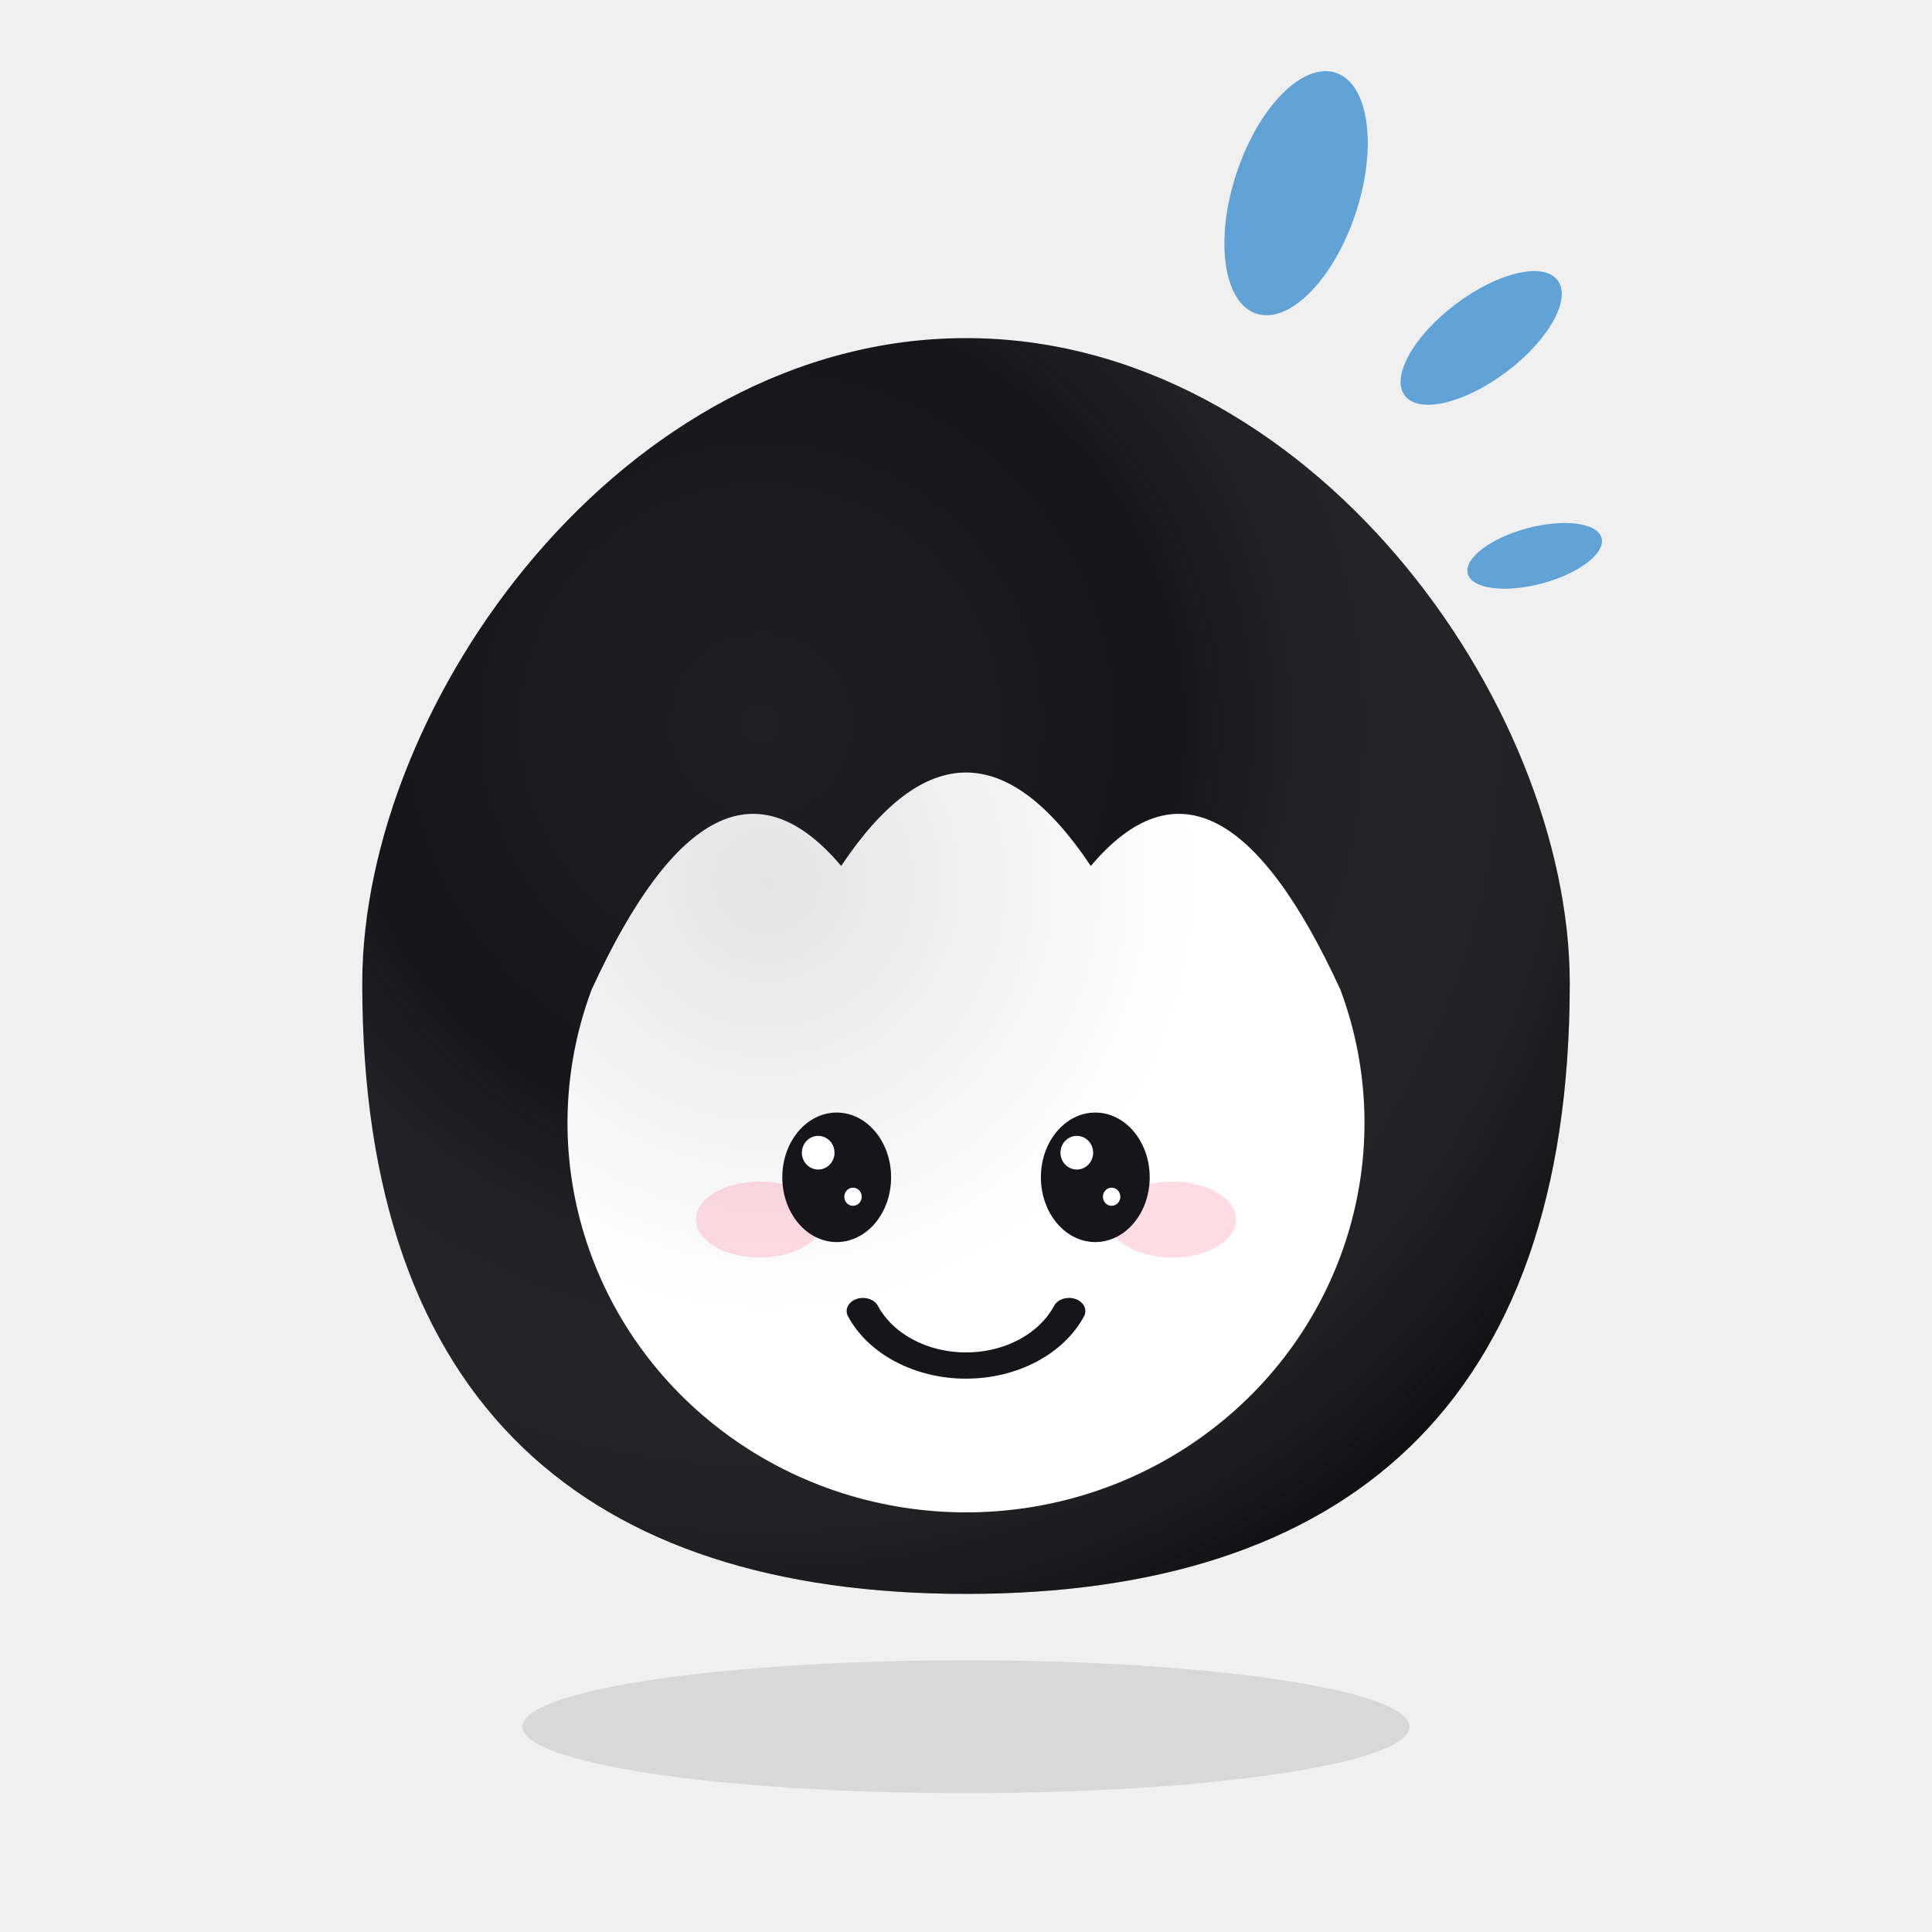
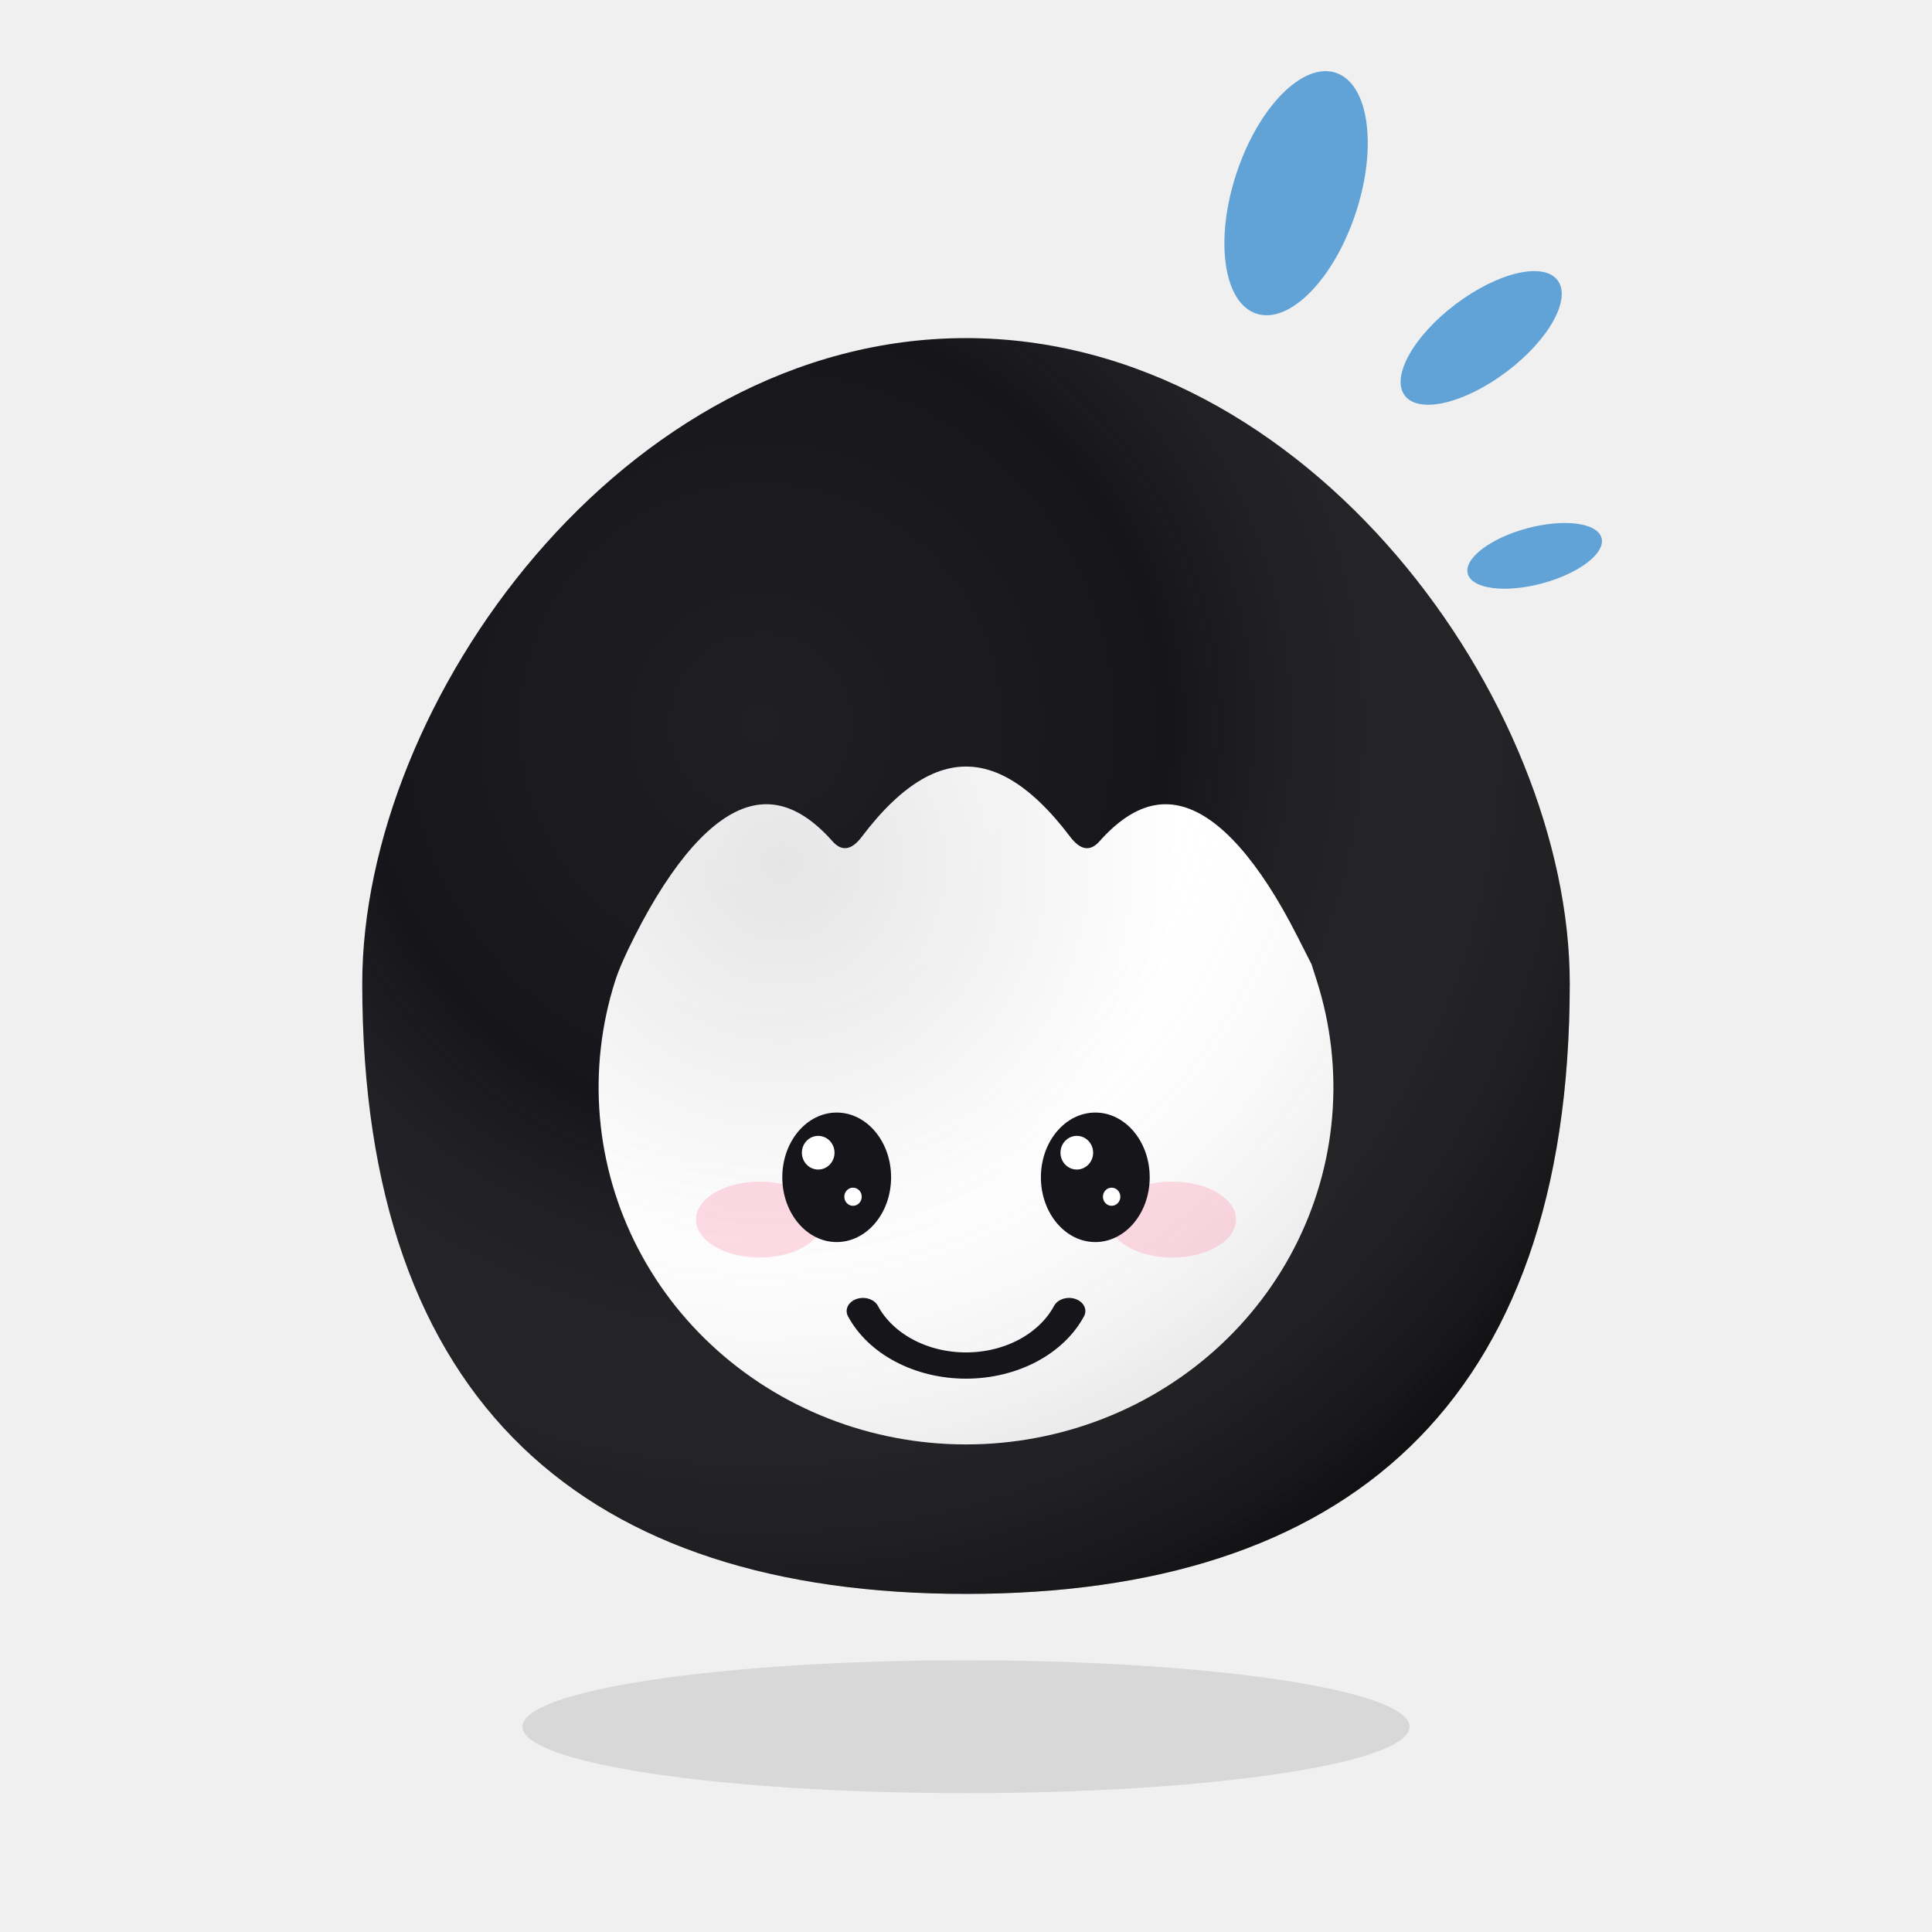
<svg xmlns="http://www.w3.org/2000/svg" width="320" height="320" viewBox="0 0 320 320">
  <defs>
    <radialGradient id="bg0" gradientUnits="userSpaceOnUse" cx="-34" cy="-40" r="162" fx="-34" fy="-40">
      <stop offset="0" stop-color="rgba(255,255,255,0.043)" />
      <stop offset="0.42" stop-color="rgba(255,255,255,0)" />
      <stop offset="1" stop-color="rgba(0,0,0,0.272)" />
    </radialGradient>
    <clipPath id="bc1">
      <path d="M0 -102.44C55.94 -102.44 98.5 -43.025 98.5 2.868C98.5 71.708 61.733 102.44 0 102.44C-61.733 102.44 -98.5 71.708 -98.5 2.868C-98.5 -43.025 -55.94 -102.44 0 -102.44Z" transform="matrix(1 0 0 1 160 160)" />
    </clipPath>
    <clipPath id="bc2">
-       <path d="M62.02 3.941C71.993 30.718 62.802 60.717 39.412 77.734C16.023 94.75 -16.023 94.75 -39.412 77.734C-62.802 60.717 -71.993 30.718 -62.02 3.941Q-41.346 -41.061 -20.673 -16.567Q0 -47.525 20.673 -16.567Q41.346 -41.061 62.02 3.941Z" transform="matrix(1 0 0 1 160 160)" />
+       <path d="M57.232 -0.282Q57.232 -0.282 58.102 2.448Q58.973 5.179 59.571 7.978Q60.169 10.777 60.488 13.618Q60.808 16.459 60.847 19.315Q60.885 22.171 60.642 25.016Q60.399 27.861 59.876 30.668Q59.353 33.475 58.556 36.219Q57.76 38.962 56.696 41.616Q55.632 44.27 54.312 46.81Q52.992 49.35 51.428 51.753Q49.864 54.156 48.07 56.4Q46.277 58.644 44.271 60.709Q42.266 62.774 40.067 64.641Q37.867 66.509 35.495 68.161Q33.123 69.814 30.599 71.238Q28.076 72.662 25.424 73.844Q22.773 75.026 20.018 75.956Q17.263 76.887 14.43 77.557Q11.597 78.227 8.711 78.632Q5.825 79.036 2.912 79.172Q0 79.307 -2.912 79.172Q-5.825 79.036 -8.711 78.632Q-11.597 78.227 -14.43 77.557Q-17.263 76.887 -20.018 75.956Q-22.773 75.026 -25.424 73.844Q-28.076 72.662 -30.599 71.238Q-33.123 69.814 -35.495 68.161Q-37.867 66.509 -40.067 64.641Q-42.266 62.774 -44.271 60.709Q-46.277 58.644 -48.07 56.4Q-49.864 54.156 -51.428 51.753Q-52.992 49.35 -54.312 46.81Q-55.632 44.27 -56.696 41.616Q-57.76 38.962 -58.556 36.219Q-59.353 33.475 -59.876 30.668Q-60.399 27.861 -60.642 25.016Q-60.885 22.171 -60.847 19.315Q-60.808 16.459 -60.488 13.618Q-60.169 10.777 -59.571 7.978Q-58.973 5.179 -58.102 2.448Q-57.232 -0.282 -54.856 -4.965Q-52.481 -9.648 -50.067 -13.357Q-47.653 -17.065 -45.257 -19.758Q-42.86 -22.45 -40.506 -24.114Q-38.153 -25.778 -35.843 -26.41Q-33.534 -27.041 -31.252 -26.627Q-28.97 -26.212 -26.691 -24.725Q-24.411 -23.239 -22.102 -20.642Q-19.794 -18.046 -17.254 -21.404Q-14.713 -24.761 -12.224 -27.135Q-9.735 -29.509 -7.289 -30.92Q-4.844 -32.331 -2.422 -32.799Q0 -33.267 2.422 -32.799Q4.844 -32.331 7.289 -30.92Q9.735 -29.509 12.224 -27.135Q14.713 -24.761 17.254 -21.404Q19.794 -18.046 22.102 -20.642Q24.411 -23.239 26.691 -24.725Q28.97 -26.212 31.252 -26.627Q33.534 -27.041 35.843 -26.41Q38.153 -25.778 40.506 -24.114Q42.86 -22.45 45.257 -19.758Q47.653 -17.065 50.067 -13.357Q52.481 -9.648 54.856 -4.965Q57.232 -0.282 57.232 -0.282Z" transform="matrix(1 0 0 1 160 160)" />
    </clipPath>
-     <radialGradient id="bg1" gradientUnits="userSpaceOnUse" cx="-33" cy="-13.987" r="119.318" fx="-33" fy="-13.987">
+     <radialGradient id="bg1" gradientUnits="userSpaceOnUse" cx="-30.461" cy="-16.899" r="109.864" fx="-30.461" fy="-16.899">
      <stop offset="0" stop-color="rgba(0,0,0,0.109)" />
      <stop offset="0.6" stop-color="rgba(0,0,0,0)" />
    </radialGradient>
-     <clipPath id="bc3">
-       <path d="M62.02 3.941C71.993 30.718 62.802 60.717 39.412 77.734C16.023 94.75 -16.023 94.75 -39.412 77.734C-62.802 60.717 -71.993 30.718 -62.02 3.941Q-41.346 -41.061 -20.673 -16.567Q0 -47.525 20.673 -16.567Q41.346 -41.061 62.02 3.941Z" transform="matrix(1 0 0 1 160 160)" />
-     </clipPath>
-     <clipPath id="bc4">
-       <path d="M62.02 3.941C71.993 30.718 62.802 60.717 39.412 77.734C16.023 94.75 -16.023 94.75 -39.412 77.734C-62.802 60.717 -71.993 30.718 -62.02 3.941Q-41.346 -41.061 -20.673 -16.567Q0 -47.525 20.673 -16.567Q41.346 -41.061 62.02 3.941Z" transform="matrix(1 0 0 1 160 160)" />
-     </clipPath>
+     <radialGradient id="bg2" gradientUnits="userSpaceOnUse" cx="-34" cy="-40" r="162" fx="-34" fy="-40">
+       <stop offset="0" stop-color="rgba(255,255,255,0.1)" />
+       <stop offset="0.42" stop-color="rgba(255,255,255,0)" />
+       <stop offset="1" stop-color="rgba(0,0,0,0.2)" />
+     </radialGradient>
  </defs>
  <path d="M73.467 126C73.467 132.075 40.575 137 0 137C-40.575 137 -73.467 132.075 -73.467 126C-73.467 119.925 -40.575 115 0 115C40.575 115 73.467 119.925 73.467 126" fill="rgba(22,22,26,0.13)" fill-opacity="0.857" transform="matrix(1 0 0 1 160 160)" />
  <path d="M0 -104C56.792 -104 100 -43.68 100 2.912C100 72.8 62.674 104 0 104C-62.674 104 -100 72.8 -100 2.912C-100 -43.68 -56.792 -104 0 -104Z" fill="#16161A" transform="matrix(1 0 0 1 160 160)" />
  <path d="M0 -104C56.792 -104 100 -43.68 100 2.912C100 72.8 62.674 104 0 104C-62.674 104 -100 72.8 -100 2.912C-100 -43.68 -56.792 -104 0 -104Z" fill="url(#bg0)" transform="matrix(1 0 0 1 160 160)" />
  <g clip-path="url(#bc1)">
-     <path d="M62.02 3.941C71.993 30.718 62.802 60.717 39.412 77.734C16.023 94.75 -16.023 94.75 -39.412 77.734C-62.802 60.717 -71.993 30.718 -62.02 3.941Q-41.346 -41.061 -20.673 -16.567Q0 -47.525 20.673 -16.567Q41.346 -41.061 62.02 3.941Z" fill="#FFFFFF" transform="matrix(1 0 0 1 160 160)" />
+     <path d="M57.232 -0.282Q57.232 -0.282 58.102 2.448Q58.973 5.179 59.571 7.978Q60.169 10.777 60.488 13.618Q60.808 16.459 60.847 19.315Q60.885 22.171 60.642 25.016Q60.399 27.861 59.876 30.668Q59.353 33.475 58.556 36.219Q57.76 38.962 56.696 41.616Q55.632 44.27 54.312 46.81Q52.992 49.35 51.428 51.753Q49.864 54.156 48.07 56.4Q46.277 58.644 44.271 60.709Q42.266 62.774 40.067 64.641Q37.867 66.509 35.495 68.161Q33.123 69.814 30.599 71.238Q28.076 72.662 25.424 73.844Q22.773 75.026 20.018 75.956Q17.263 76.887 14.43 77.557Q11.597 78.227 8.711 78.632Q5.825 79.036 2.912 79.172Q0 79.307 -2.912 79.172Q-5.825 79.036 -8.711 78.632Q-11.597 78.227 -14.43 77.557Q-17.263 76.887 -20.018 75.956Q-22.773 75.026 -25.424 73.844Q-28.076 72.662 -30.599 71.238Q-33.123 69.814 -35.495 68.161Q-37.867 66.509 -40.067 64.641Q-42.266 62.774 -44.271 60.709Q-46.277 58.644 -48.07 56.4Q-49.864 54.156 -51.428 51.753Q-52.992 49.35 -54.312 46.81Q-55.632 44.27 -56.696 41.616Q-57.76 38.962 -58.556 36.219Q-59.353 33.475 -59.876 30.668Q-60.399 27.861 -60.642 25.016Q-60.885 22.171 -60.847 19.315Q-60.808 16.459 -60.488 13.618Q-60.169 10.777 -59.571 7.978Q-58.973 5.179 -58.102 2.448Q-57.232 -0.282 -54.856 -4.965Q-52.481 -9.648 -50.067 -13.357Q-47.653 -17.065 -45.257 -19.758Q-42.86 -22.45 -40.506 -24.114Q-38.153 -25.778 -35.843 -26.41Q-33.534 -27.041 -31.252 -26.627Q-28.97 -26.212 -26.691 -24.725Q-24.411 -23.239 -22.102 -20.642Q-19.794 -18.046 -17.254 -21.404Q-14.713 -24.761 -12.224 -27.135Q-9.735 -29.509 -7.289 -30.92Q-4.844 -32.331 -2.422 -32.799Q0 -33.267 2.422 -32.799Q4.844 -32.331 7.289 -30.92Q9.735 -29.509 12.224 -27.135Q14.713 -24.761 17.254 -21.404Q19.794 -18.046 22.102 -20.642Q24.411 -23.239 26.691 -24.725Q28.97 -26.212 31.252 -26.627Q33.534 -27.041 35.843 -26.41Q38.153 -25.778 40.506 -24.114Q42.86 -22.45 45.257 -19.758Q47.653 -17.065 50.067 -13.357Q52.481 -9.648 54.856 -4.965Q57.232 -0.282 57.232 -0.282Z" fill="#FFFFFF" transform="matrix(1 0 0 1 160 160)" />
    <g clip-path="url(#bc2)">
-       <path d="M62.02 3.941C71.993 30.718 62.802 60.717 39.412 77.734C16.023 94.75 -16.023 94.75 -39.412 77.734C-62.802 60.717 -71.993 30.718 -62.02 3.941Q-41.346 -41.061 -20.673 -16.567Q0 -47.525 20.673 -16.567Q41.346 -41.061 62.02 3.941Z" fill="url(#bg1)" transform="matrix(1 0 0 1 160 160)" />
+       <path d="M97.476 19.921C97.476 73.755 53.834 117.396 0 117.396C-53.834 117.396 -97.476 73.755 -97.476 19.921C-97.476 -33.914 -53.834 -77.555 0 -77.555C53.834 -77.555 97.476 -33.914 97.476 19.921" fill="url(#bg1)" transform="matrix(1 0 0 1 160 160)" />
    </g>
-     <g clip-path="url(#bc3)">
+     <g clip-path="url(#bc2)">
+       <path d="M97.476 19.921C97.476 73.755 53.834 117.396 0 117.396C-53.834 117.396 -97.476 73.755 -97.476 19.921C-97.476 -33.914 -53.834 -77.555 0 -77.555C53.834 -77.555 97.476 -33.914 97.476 19.921" fill="url(#bg2)" transform="matrix(1 0 0 1 160 160)" />
+     </g>
+     <g clip-path="url(#bc2)">
      <path d="M11.5 0C11.5 3.866 6.351 7 0 7C-6.351 7 -11.5 3.866 -11.5 0C-11.5 -3.866 -6.351 -7 0 -7C6.351 -7 11.5 -3.866 11.5 0" fill="rgba(255,138,168,0.42)" fill-opacity="0.7" transform="matrix(0.918 0 0 0.899 125.83 202)" />
      <path d="M11.5 0C11.5 3.866 6.351 7 0 7C-6.351 7 -11.5 3.866 -11.5 0C-11.5 -3.866 -6.351 -7 0 -7C6.351 -7 11.5 -3.866 11.5 0" fill="rgba(255,138,168,0.42)" fill-opacity="0.7" transform="matrix(0.918 0 0 0.899 194.17 202)" />
    </g>
-     <g clip-path="url(#bc4)">
+     <g clip-path="url(#bc2)">
      <path d="M9.28 0C9.28 6.362 5.125 11.52 0 11.52C-5.125 11.52 -9.28 6.362 -9.28 0C-9.28 -6.362 -5.125 -11.52 0 -11.52C5.125 -11.52 9.28 -6.362 9.28 0" fill="#16161A" transform="matrix(0.971 0 0 0.931 138.583 195)" />
      <path d="M-0.371 -4.378C-0.371 -2.723 -1.618 -1.382 -3.155 -1.382C-4.693 -1.382 -5.939 -2.723 -5.939 -4.378C-5.939 -6.032 -4.693 -7.373 -3.155 -7.373C-1.618 -7.373 -0.371 -6.032 -0.371 -4.378" fill="#FFFFFF" transform="matrix(0.971 0 0 0.931 138.583 195)" />
      <path d="M4.269 3.456C4.269 4.347 3.604 5.069 2.784 5.069C1.964 5.069 1.299 4.347 1.299 3.456C1.299 2.565 1.964 1.843 2.784 1.843C3.604 1.843 4.269 2.565 4.269 3.456" fill="#FFFFFF" transform="matrix(0.971 0 0 0.931 138.583 195)" />
      <path d="M9.28 0C9.28 6.362 5.125 11.52 0 11.52C-5.125 11.52 -9.28 6.362 -9.28 0C-9.28 -6.362 -5.125 -11.52 0 -11.52C5.125 -11.52 9.28 -6.362 9.28 0" fill="#16161A" transform="matrix(0.971 0 0 0.931 181.417 195)" />
      <path d="M-0.371 -4.378C-0.371 -2.723 -1.618 -1.382 -3.155 -1.382C-4.693 -1.382 -5.939 -2.723 -5.939 -4.378C-5.939 -6.032 -4.693 -7.373 -3.155 -7.373C-1.618 -7.373 -0.371 -6.032 -0.371 -4.378" fill="#FFFFFF" transform="matrix(0.971 0 0 0.931 181.417 195)" />
      <path d="M4.269 3.456C4.269 4.347 3.604 5.069 2.784 5.069C1.964 5.069 1.299 4.347 1.299 3.456C1.299 2.565 1.964 1.843 2.784 1.843C3.604 1.843 4.269 2.565 4.269 3.456" fill="#FFFFFF" transform="matrix(0.971 0 0 0.931 181.417 195)" />
      <path d="M17.07 0.187C14.125 6.994 7.417 11.4 0 11.4C-7.417 11.4 -14.125 6.994 -17.07 0.187" fill="none" stroke="#16161A" stroke-width="5.4" stroke-linecap="round" stroke-linejoin="round" transform="matrix(1 0 0 0.805 160 217)" />
    </g>
  </g>
  <path d="M10.407 0C10.407 11.598 5.748 21 0 21C-5.748 21 -10.407 11.598 -10.407 0C-10.407 -11.598 -5.748 -21 0 -21C5.748 -21 10.407 -11.598 10.407 0" fill="#1478C9" fill-opacity="0.644" transform="matrix(0.95 0.313 -0.313 0.95 214.672 32)" />
  <path d="M7.013 0C7.013 8.759 3.873 15.859 0 15.859C-3.873 15.859 -7.013 8.759 -7.013 0C-7.013 -8.759 -3.873 -15.859 0 -15.859C3.873 -15.859 7.013 -8.759 7.013 0" fill="#1478C9" fill-opacity="0.644" transform="matrix(0.602 0.798 -0.798 0.602 245.33 55.971)" />
  <path d="M4.73 0C4.73 6.334 2.612 11.469 0 11.469C-2.612 11.469 -4.73 6.334 -4.73 0C-4.73 -6.334 -2.612 -11.469 0 -11.469C2.612 -11.469 4.73 -6.334 4.73 0" fill="#1478C9" fill-opacity="0.644" transform="matrix(0.258 0.966 -0.966 0.258 254.188 92.067)" />
</svg>
